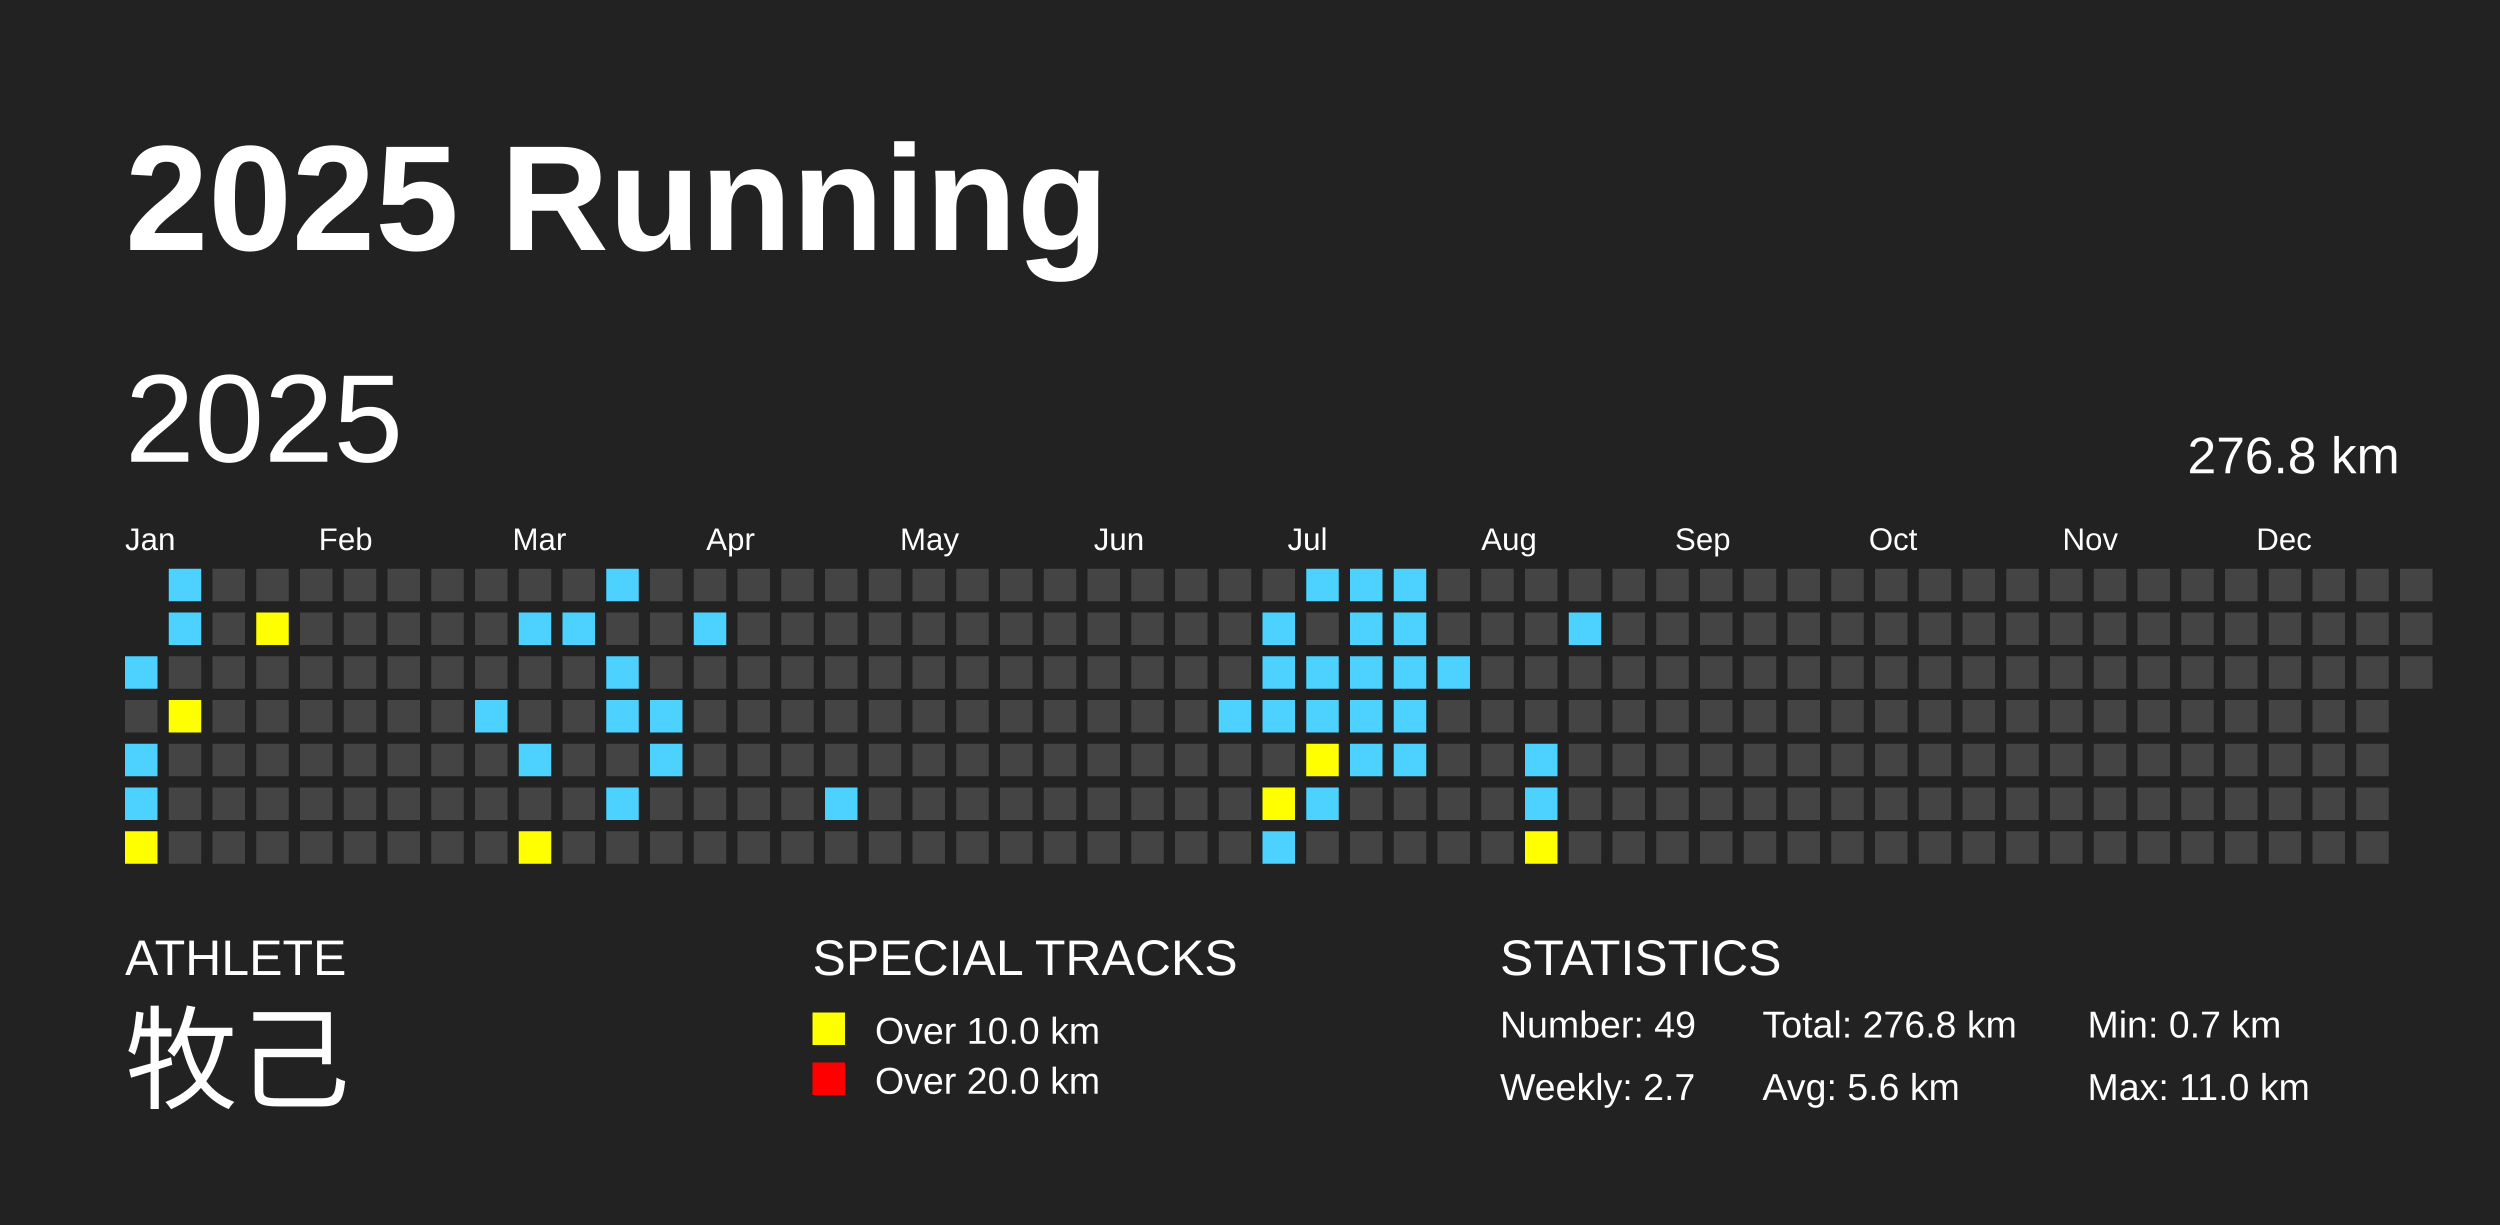
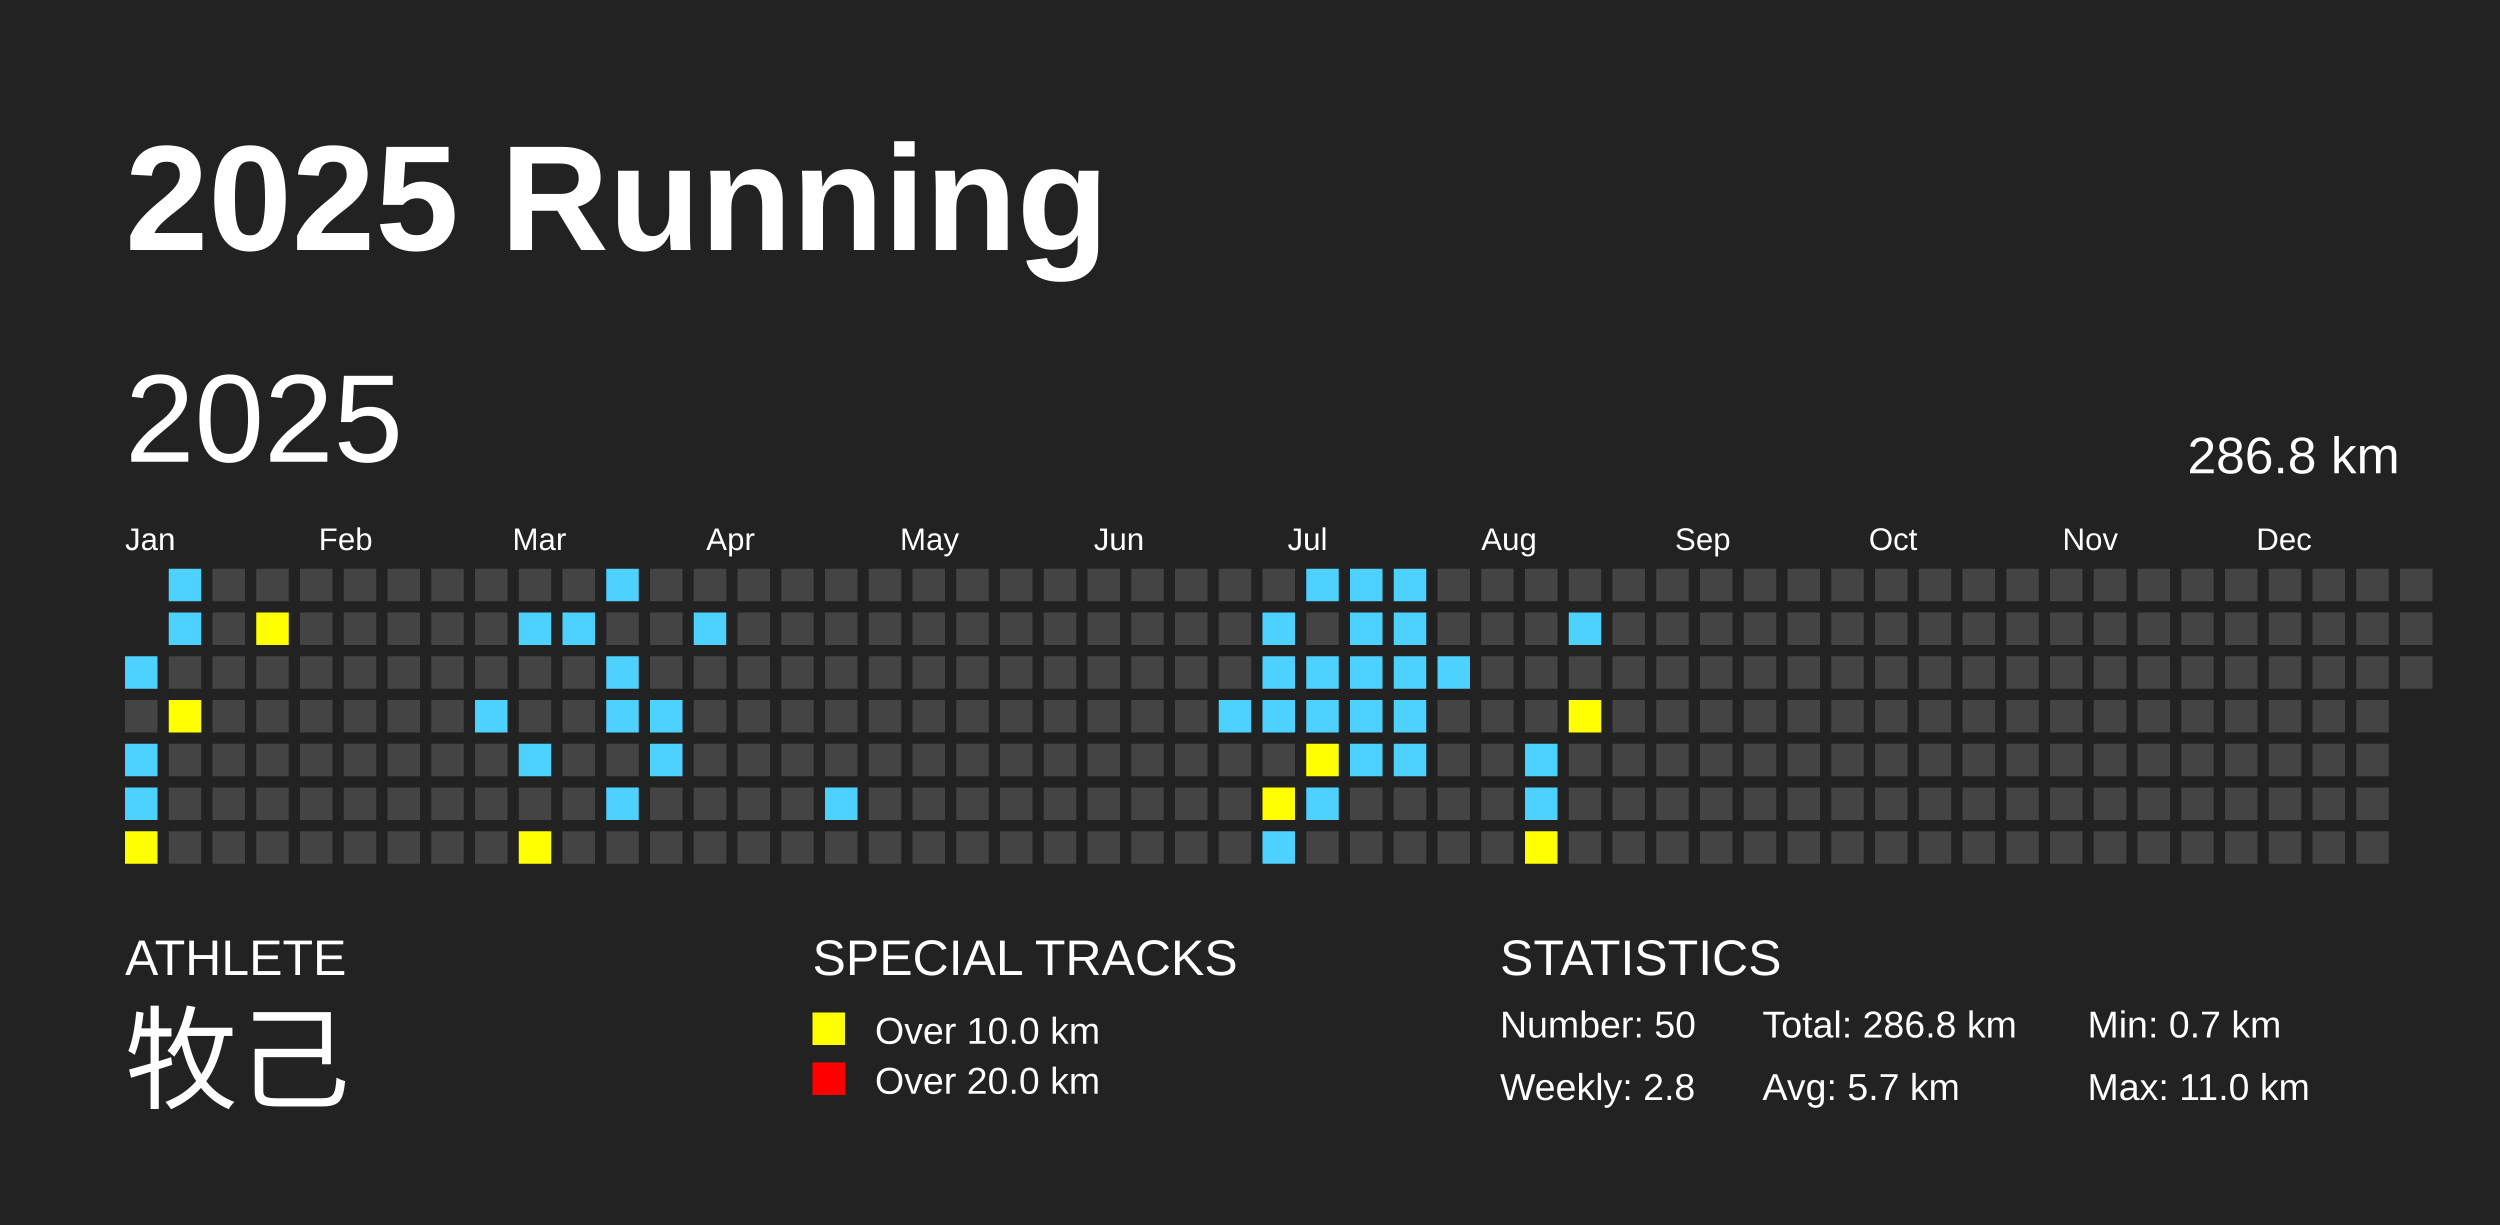
<svg xmlns="http://www.w3.org/2000/svg" baseProfile="full" height="98mm" version="1.1" viewBox="0,0,200,98" width="200mm">
  <defs />
  <rect fill="#222222" height="98" width="200" x="0" y="0" />
  <text fill="#FFFFFF" style="font-size:12px; font-family:Arial; font-weight:bold;" x="10" y="20">2025 Running</text>
  <text fill="#FFFFFF" style="font-size:4px; font-family:Arial" x="10" y="78">ATHLETE</text>
  <text fill="#FFFFFF" style="font-size:9px; font-family:Arial" x="10" y="88">牧己</text>
  <text fill="#FFFFFF" style="font-size:4px; font-family:Arial" x="65" y="78">SPECIAL TRACKS</text>
  <rect fill="yellow" height="2.6" width="2.6" x="65" y="81" />
  <text fill="#FFFFFF" style="font-size:3px; font-family:Arial" x="70" y="83.5">Over 10.0 km</text>
  <rect fill="red" height="2.6" width="2.6" x="65" y="85" />
  <text fill="#FFFFFF" style="font-size:3px; font-family:Arial" x="70" y="87.5">Over 20.0 km</text>
  <text fill="#FFFFFF" style="font-size:4px; font-family:Arial" x="120" y="78">STATISTICS</text>
-   <text fill="#FFFFFF" style="font-size:3px; font-family:Arial" x="120" y="83">Number: 49</text>
-   <text fill="#FFFFFF" style="font-size:3px; font-family:Arial" x="120" y="88">Weekly: 2.7</text>
-   <text fill="#FFFFFF" style="font-size:3px; font-family:Arial" x="141" y="83">Total: 276.8 km</text>
-   <text fill="#FFFFFF" style="font-size:3px; font-family:Arial" x="141" y="88">Avg: 5.6 km</text>
+   <text fill="#FFFFFF" style="font-size:3px; font-family:Arial" x="120" y="83">Number: 50</text>
+   <text fill="#FFFFFF" style="font-size:3px; font-family:Arial" x="120" y="88">Weekly: 2.8</text>
+   <text fill="#FFFFFF" style="font-size:3px; font-family:Arial" x="141" y="83">Total: 286.8 km</text>
+   <text fill="#FFFFFF" style="font-size:3px; font-family:Arial" x="141" y="88">Avg: 5.7 km</text>
  <text fill="#FFFFFF" style="font-size:3px; font-family:Arial" x="167" y="83">Min: 0.7 km</text>
  <text fill="#FFFFFF" style="font-size:3px; font-family:Arial" x="167" y="88">Max: 11.0 km</text>
  <text dominant-baseline="hanging" fill="#FFFFFF" style="font-size:10.0px; font-family:Arial;" x="10" y="30">2025</text>
-   <text dominant-baseline="hanging" fill="#FFFFFF" style="font-size:4.125px; font-family:Arial;" x="175" y="35">276.8 km</text>
+   <text dominant-baseline="hanging" fill="#FFFFFF" style="font-size:4.125px; font-family:Arial;" x="175" y="35">286.8 km</text>
  <text fill="#FFFFFF" style="font-size:2.5px; font-family:Arial" x="10.0" y="44">Jan</text>
  <text fill="#FFFFFF" style="font-size:2.5px; font-family:Arial" x="25.5" y="44">Feb</text>
  <text fill="#FFFFFF" style="font-size:2.5px; font-family:Arial" x="41.0" y="44">Mar</text>
  <text fill="#FFFFFF" style="font-size:2.5px; font-family:Arial" x="56.5" y="44">Apr</text>
  <text fill="#FFFFFF" style="font-size:2.5px; font-family:Arial" x="72.0" y="44">May</text>
  <text fill="#FFFFFF" style="font-size:2.5px; font-family:Arial" x="87.5" y="44">Jun</text>
  <text fill="#FFFFFF" style="font-size:2.5px; font-family:Arial" x="103.0" y="44">Jul</text>
  <text fill="#FFFFFF" style="font-size:2.5px; font-family:Arial" x="118.5" y="44">Aug</text>
  <text fill="#FFFFFF" style="font-size:2.5px; font-family:Arial" x="134.0" y="44">Sep</text>
  <text fill="#FFFFFF" style="font-size:2.5px; font-family:Arial" x="149.5" y="44">Oct</text>
  <text fill="#FFFFFF" style="font-size:2.5px; font-family:Arial" x="165.0" y="44">Nov</text>
  <text fill="#FFFFFF" style="font-size:2.5px; font-family:Arial" x="180.5" y="44">Dec</text>
  <rect fill="#4DD2FF" height="2.6" width="2.6" x="10.0" y="52.5" />
  <rect fill="#444444" height="2.6" width="2.6" x="10.0" y="56.0" />
  <rect fill="#4DD2FF" height="2.6" width="2.6" x="10.0" y="59.5" />
  <rect fill="#4DD2FF" height="2.6" width="2.6" x="10.0" y="63.0" />
  <rect fill="yellow" height="2.6" width="2.6" x="10.0" y="66.5" />
  <rect fill="#4DD2FF" height="2.6" width="2.6" x="13.5" y="45.5" />
  <rect fill="#4DD2FF" height="2.6" width="2.6" x="13.5" y="49.0" />
  <rect fill="#444444" height="2.6" width="2.6" x="13.5" y="52.5" />
  <rect fill="yellow" height="2.6" width="2.6" x="13.5" y="56.0" />
  <rect fill="#444444" height="2.6" width="2.6" x="13.5" y="59.5" />
  <rect fill="#444444" height="2.6" width="2.6" x="13.5" y="63.0" />
  <rect fill="#444444" height="2.6" width="2.6" x="13.5" y="66.5" />
  <rect fill="#444444" height="2.6" width="2.6" x="17.0" y="45.5" />
  <rect fill="#444444" height="2.6" width="2.6" x="17.0" y="49.0" />
  <rect fill="#444444" height="2.6" width="2.6" x="17.0" y="52.5" />
  <rect fill="#444444" height="2.6" width="2.6" x="17.0" y="56.0" />
  <rect fill="#444444" height="2.6" width="2.6" x="17.0" y="59.5" />
  <rect fill="#444444" height="2.6" width="2.6" x="17.0" y="63.0" />
  <rect fill="#444444" height="2.6" width="2.6" x="17.0" y="66.5" />
  <rect fill="#444444" height="2.6" width="2.6" x="20.5" y="45.5" />
  <rect fill="yellow" height="2.6" width="2.6" x="20.5" y="49.0" />
  <rect fill="#444444" height="2.6" width="2.6" x="20.5" y="52.5" />
  <rect fill="#444444" height="2.6" width="2.6" x="20.5" y="56.0" />
  <rect fill="#444444" height="2.6" width="2.6" x="20.5" y="59.5" />
  <rect fill="#444444" height="2.6" width="2.6" x="20.5" y="63.0" />
  <rect fill="#444444" height="2.6" width="2.6" x="20.5" y="66.5" />
  <rect fill="#444444" height="2.6" width="2.6" x="24.0" y="45.5" />
  <rect fill="#444444" height="2.6" width="2.6" x="24.0" y="49.0" />
  <rect fill="#444444" height="2.6" width="2.6" x="24.0" y="52.5" />
  <rect fill="#444444" height="2.6" width="2.6" x="24.0" y="56.0" />
  <rect fill="#444444" height="2.6" width="2.6" x="24.0" y="59.5" />
  <rect fill="#444444" height="2.6" width="2.6" x="24.0" y="63.0" />
  <rect fill="#444444" height="2.6" width="2.6" x="24.0" y="66.5" />
  <rect fill="#444444" height="2.6" width="2.6" x="27.5" y="45.5" />
  <rect fill="#444444" height="2.6" width="2.6" x="27.5" y="49.0" />
  <rect fill="#444444" height="2.6" width="2.6" x="27.5" y="52.5" />
  <rect fill="#444444" height="2.6" width="2.6" x="27.5" y="56.0" />
  <rect fill="#444444" height="2.6" width="2.6" x="27.5" y="59.5" />
  <rect fill="#444444" height="2.6" width="2.6" x="27.5" y="63.0" />
  <rect fill="#444444" height="2.6" width="2.6" x="27.5" y="66.5" />
  <rect fill="#444444" height="2.6" width="2.6" x="31.0" y="45.5" />
  <rect fill="#444444" height="2.6" width="2.6" x="31.0" y="49.0" />
  <rect fill="#444444" height="2.6" width="2.6" x="31.0" y="52.5" />
  <rect fill="#444444" height="2.6" width="2.6" x="31.0" y="56.0" />
  <rect fill="#444444" height="2.6" width="2.6" x="31.0" y="59.5" />
  <rect fill="#444444" height="2.6" width="2.6" x="31.0" y="63.0" />
  <rect fill="#444444" height="2.6" width="2.6" x="31.0" y="66.5" />
  <rect fill="#444444" height="2.6" width="2.6" x="34.5" y="45.5" />
  <rect fill="#444444" height="2.6" width="2.6" x="34.5" y="49.0" />
  <rect fill="#444444" height="2.6" width="2.6" x="34.5" y="52.5" />
  <rect fill="#444444" height="2.6" width="2.6" x="34.5" y="56.0" />
  <rect fill="#444444" height="2.6" width="2.6" x="34.5" y="59.5" />
  <rect fill="#444444" height="2.6" width="2.6" x="34.5" y="63.0" />
  <rect fill="#444444" height="2.6" width="2.6" x="34.5" y="66.5" />
  <rect fill="#444444" height="2.6" width="2.6" x="38.0" y="45.5" />
  <rect fill="#444444" height="2.6" width="2.6" x="38.0" y="49.0" />
  <rect fill="#444444" height="2.6" width="2.6" x="38.0" y="52.5" />
  <rect fill="#4DD2FF" height="2.6" width="2.6" x="38.0" y="56.0" />
  <rect fill="#444444" height="2.6" width="2.6" x="38.0" y="59.5" />
  <rect fill="#444444" height="2.6" width="2.6" x="38.0" y="63.0" />
  <rect fill="#444444" height="2.6" width="2.6" x="38.0" y="66.5" />
  <rect fill="#444444" height="2.6" width="2.6" x="41.5" y="45.5" />
  <rect fill="#4DD2FF" height="2.6" width="2.6" x="41.5" y="49.0" />
  <rect fill="#444444" height="2.6" width="2.6" x="41.5" y="52.5" />
  <rect fill="#444444" height="2.6" width="2.6" x="41.5" y="56.0" />
  <rect fill="#4DD2FF" height="2.6" width="2.6" x="41.5" y="59.5" />
  <rect fill="#444444" height="2.6" width="2.6" x="41.5" y="63.0" />
  <rect fill="yellow" height="2.6" width="2.6" x="41.5" y="66.5" />
  <rect fill="#444444" height="2.6" width="2.6" x="45.0" y="45.5" />
  <rect fill="#4DD2FF" height="2.6" width="2.6" x="45.0" y="49.0" />
  <rect fill="#444444" height="2.6" width="2.6" x="45.0" y="52.5" />
  <rect fill="#444444" height="2.6" width="2.6" x="45.0" y="56.0" />
  <rect fill="#444444" height="2.6" width="2.6" x="45.0" y="59.5" />
  <rect fill="#444444" height="2.6" width="2.6" x="45.0" y="63.0" />
  <rect fill="#444444" height="2.6" width="2.6" x="45.0" y="66.5" />
  <rect fill="#4DD2FF" height="2.6" width="2.6" x="48.5" y="45.5" />
  <rect fill="#444444" height="2.6" width="2.6" x="48.5" y="49.0" />
  <rect fill="#4DD2FF" height="2.6" width="2.6" x="48.5" y="52.5" />
  <rect fill="#4DD2FF" height="2.6" width="2.6" x="48.5" y="56.0" />
  <rect fill="#444444" height="2.6" width="2.6" x="48.5" y="59.5" />
  <rect fill="#4DD2FF" height="2.6" width="2.6" x="48.5" y="63.0" />
  <rect fill="#444444" height="2.6" width="2.6" x="48.5" y="66.5" />
  <rect fill="#444444" height="2.6" width="2.6" x="52.0" y="45.5" />
  <rect fill="#444444" height="2.6" width="2.6" x="52.0" y="49.0" />
  <rect fill="#444444" height="2.6" width="2.6" x="52.0" y="52.5" />
  <rect fill="#4DD2FF" height="2.6" width="2.6" x="52.0" y="56.0" />
  <rect fill="#4DD2FF" height="2.6" width="2.6" x="52.0" y="59.5" />
  <rect fill="#444444" height="2.6" width="2.6" x="52.0" y="63.0" />
  <rect fill="#444444" height="2.6" width="2.6" x="52.0" y="66.5" />
  <rect fill="#444444" height="2.6" width="2.6" x="55.5" y="45.5" />
  <rect fill="#4DD2FF" height="2.6" width="2.6" x="55.5" y="49.0" />
  <rect fill="#444444" height="2.6" width="2.6" x="55.5" y="52.5" />
  <rect fill="#444444" height="2.6" width="2.6" x="55.5" y="56.0" />
  <rect fill="#444444" height="2.6" width="2.6" x="55.5" y="59.5" />
  <rect fill="#444444" height="2.6" width="2.6" x="55.5" y="63.0" />
  <rect fill="#444444" height="2.6" width="2.6" x="55.5" y="66.5" />
  <rect fill="#444444" height="2.6" width="2.6" x="59.0" y="45.5" />
  <rect fill="#444444" height="2.6" width="2.6" x="59.0" y="49.0" />
  <rect fill="#444444" height="2.6" width="2.6" x="59.0" y="52.5" />
  <rect fill="#444444" height="2.6" width="2.6" x="59.0" y="56.0" />
  <rect fill="#444444" height="2.6" width="2.6" x="59.0" y="59.5" />
  <rect fill="#444444" height="2.6" width="2.6" x="59.0" y="63.0" />
  <rect fill="#444444" height="2.6" width="2.6" x="59.0" y="66.5" />
  <rect fill="#444444" height="2.6" width="2.6" x="62.5" y="45.5" />
  <rect fill="#444444" height="2.6" width="2.6" x="62.5" y="49.0" />
  <rect fill="#444444" height="2.6" width="2.6" x="62.5" y="52.5" />
  <rect fill="#444444" height="2.6" width="2.6" x="62.5" y="56.0" />
  <rect fill="#444444" height="2.6" width="2.6" x="62.5" y="59.5" />
  <rect fill="#444444" height="2.6" width="2.6" x="62.5" y="63.0" />
  <rect fill="#444444" height="2.6" width="2.6" x="62.5" y="66.5" />
  <rect fill="#444444" height="2.6" width="2.6" x="66.0" y="45.5" />
  <rect fill="#444444" height="2.6" width="2.6" x="66.0" y="49.0" />
  <rect fill="#444444" height="2.6" width="2.6" x="66.0" y="52.5" />
  <rect fill="#444444" height="2.6" width="2.6" x="66.0" y="56.0" />
  <rect fill="#444444" height="2.6" width="2.6" x="66.0" y="59.5" />
  <rect fill="#4DD2FF" height="2.6" width="2.6" x="66.0" y="63.0" />
  <rect fill="#444444" height="2.6" width="2.6" x="66.0" y="66.5" />
  <rect fill="#444444" height="2.6" width="2.6" x="69.5" y="45.5" />
  <rect fill="#444444" height="2.6" width="2.6" x="69.5" y="49.0" />
  <rect fill="#444444" height="2.6" width="2.6" x="69.5" y="52.5" />
  <rect fill="#444444" height="2.6" width="2.6" x="69.5" y="56.0" />
  <rect fill="#444444" height="2.6" width="2.6" x="69.5" y="59.5" />
  <rect fill="#444444" height="2.6" width="2.6" x="69.5" y="63.0" />
  <rect fill="#444444" height="2.6" width="2.6" x="69.5" y="66.5" />
  <rect fill="#444444" height="2.6" width="2.6" x="73.0" y="45.5" />
  <rect fill="#444444" height="2.6" width="2.6" x="73.0" y="49.0" />
  <rect fill="#444444" height="2.6" width="2.6" x="73.0" y="52.5" />
  <rect fill="#444444" height="2.6" width="2.6" x="73.0" y="56.0" />
  <rect fill="#444444" height="2.6" width="2.6" x="73.0" y="59.5" />
  <rect fill="#444444" height="2.6" width="2.6" x="73.0" y="63.0" />
  <rect fill="#444444" height="2.6" width="2.6" x="73.0" y="66.5" />
  <rect fill="#444444" height="2.6" width="2.6" x="76.5" y="45.5" />
  <rect fill="#444444" height="2.6" width="2.6" x="76.5" y="49.0" />
  <rect fill="#444444" height="2.6" width="2.6" x="76.5" y="52.5" />
  <rect fill="#444444" height="2.6" width="2.6" x="76.5" y="56.0" />
  <rect fill="#444444" height="2.6" width="2.6" x="76.5" y="59.5" />
  <rect fill="#444444" height="2.6" width="2.6" x="76.5" y="63.0" />
  <rect fill="#444444" height="2.6" width="2.6" x="76.5" y="66.5" />
  <rect fill="#444444" height="2.6" width="2.6" x="80.0" y="45.5" />
  <rect fill="#444444" height="2.6" width="2.6" x="80.0" y="49.0" />
  <rect fill="#444444" height="2.6" width="2.6" x="80.0" y="52.5" />
  <rect fill="#444444" height="2.6" width="2.6" x="80.0" y="56.0" />
  <rect fill="#444444" height="2.6" width="2.6" x="80.0" y="59.5" />
  <rect fill="#444444" height="2.6" width="2.6" x="80.0" y="63.0" />
  <rect fill="#444444" height="2.6" width="2.6" x="80.0" y="66.5" />
  <rect fill="#444444" height="2.6" width="2.6" x="83.5" y="45.5" />
  <rect fill="#444444" height="2.6" width="2.6" x="83.5" y="49.0" />
  <rect fill="#444444" height="2.6" width="2.6" x="83.5" y="52.5" />
  <rect fill="#444444" height="2.6" width="2.6" x="83.5" y="56.0" />
  <rect fill="#444444" height="2.6" width="2.6" x="83.5" y="59.5" />
  <rect fill="#444444" height="2.6" width="2.6" x="83.5" y="63.0" />
  <rect fill="#444444" height="2.6" width="2.6" x="83.5" y="66.5" />
  <rect fill="#444444" height="2.6" width="2.6" x="87.0" y="45.5" />
  <rect fill="#444444" height="2.6" width="2.6" x="87.0" y="49.0" />
  <rect fill="#444444" height="2.6" width="2.6" x="87.0" y="52.5" />
  <rect fill="#444444" height="2.6" width="2.6" x="87.0" y="56.0" />
  <rect fill="#444444" height="2.6" width="2.6" x="87.0" y="59.5" />
  <rect fill="#444444" height="2.6" width="2.6" x="87.0" y="63.0" />
  <rect fill="#444444" height="2.6" width="2.6" x="87.0" y="66.5" />
  <rect fill="#444444" height="2.6" width="2.6" x="90.5" y="45.5" />
  <rect fill="#444444" height="2.6" width="2.6" x="90.5" y="49.0" />
  <rect fill="#444444" height="2.6" width="2.6" x="90.5" y="52.5" />
  <rect fill="#444444" height="2.6" width="2.6" x="90.5" y="56.0" />
  <rect fill="#444444" height="2.6" width="2.6" x="90.5" y="59.5" />
  <rect fill="#444444" height="2.6" width="2.6" x="90.5" y="63.0" />
  <rect fill="#444444" height="2.6" width="2.6" x="90.5" y="66.5" />
  <rect fill="#444444" height="2.6" width="2.6" x="94.0" y="45.5" />
  <rect fill="#444444" height="2.6" width="2.6" x="94.0" y="49.0" />
  <rect fill="#444444" height="2.6" width="2.6" x="94.0" y="52.5" />
  <rect fill="#444444" height="2.6" width="2.6" x="94.0" y="56.0" />
  <rect fill="#444444" height="2.6" width="2.6" x="94.0" y="59.5" />
  <rect fill="#444444" height="2.6" width="2.6" x="94.0" y="63.0" />
  <rect fill="#444444" height="2.6" width="2.6" x="94.0" y="66.5" />
  <rect fill="#444444" height="2.6" width="2.6" x="97.5" y="45.5" />
  <rect fill="#444444" height="2.6" width="2.6" x="97.5" y="49.0" />
  <rect fill="#444444" height="2.6" width="2.6" x="97.5" y="52.5" />
  <rect fill="#4DD2FF" height="2.6" width="2.6" x="97.5" y="56.0" />
  <rect fill="#444444" height="2.6" width="2.6" x="97.5" y="59.5" />
  <rect fill="#444444" height="2.6" width="2.6" x="97.5" y="63.0" />
  <rect fill="#444444" height="2.6" width="2.6" x="97.5" y="66.5" />
  <rect fill="#444444" height="2.6" width="2.6" x="101.0" y="45.5" />
  <rect fill="#4DD2FF" height="2.6" width="2.6" x="101.0" y="49.0" />
  <rect fill="#4DD2FF" height="2.6" width="2.6" x="101.0" y="52.5" />
  <rect fill="#4DD2FF" height="2.6" width="2.6" x="101.0" y="56.0" />
  <rect fill="#444444" height="2.6" width="2.6" x="101.0" y="59.5" />
  <rect fill="yellow" height="2.6" width="2.6" x="101.0" y="63.0" />
  <rect fill="#4DD2FF" height="2.6" width="2.6" x="101.0" y="66.5" />
  <rect fill="#4DD2FF" height="2.6" width="2.6" x="104.5" y="45.5" />
  <rect fill="#444444" height="2.6" width="2.6" x="104.5" y="49.0" />
  <rect fill="#4DD2FF" height="2.6" width="2.6" x="104.5" y="52.5" />
  <rect fill="#4DD2FF" height="2.6" width="2.6" x="104.5" y="56.0" />
  <rect fill="yellow" height="2.6" width="2.6" x="104.5" y="59.5" />
  <rect fill="#4DD2FF" height="2.6" width="2.6" x="104.5" y="63.0" />
  <rect fill="#444444" height="2.6" width="2.6" x="104.5" y="66.5" />
  <rect fill="#4DD2FF" height="2.6" width="2.6" x="108.0" y="45.5" />
  <rect fill="#4DD2FF" height="2.6" width="2.6" x="108.0" y="49.0" />
  <rect fill="#4DD2FF" height="2.6" width="2.6" x="108.0" y="52.5" />
  <rect fill="#4DD2FF" height="2.6" width="2.6" x="108.0" y="56.0" />
  <rect fill="#4DD2FF" height="2.6" width="2.6" x="108.0" y="59.5" />
  <rect fill="#444444" height="2.6" width="2.6" x="108.0" y="63.0" />
  <rect fill="#444444" height="2.6" width="2.6" x="108.0" y="66.5" />
  <rect fill="#4DD2FF" height="2.6" width="2.6" x="111.5" y="45.5" />
  <rect fill="#4DD2FF" height="2.6" width="2.6" x="111.5" y="49.0" />
  <rect fill="#4DD2FF" height="2.6" width="2.6" x="111.5" y="52.5" />
  <rect fill="#4DD2FF" height="2.6" width="2.6" x="111.5" y="56.0" />
  <rect fill="#4DD2FF" height="2.6" width="2.6" x="111.5" y="59.5" />
  <rect fill="#444444" height="2.6" width="2.6" x="111.5" y="63.0" />
  <rect fill="#444444" height="2.6" width="2.6" x="111.5" y="66.5" />
  <rect fill="#444444" height="2.6" width="2.6" x="115.0" y="45.5" />
  <rect fill="#444444" height="2.6" width="2.6" x="115.0" y="49.0" />
  <rect fill="#4DD2FF" height="2.6" width="2.6" x="115.0" y="52.5" />
  <rect fill="#444444" height="2.6" width="2.6" x="115.0" y="56.0" />
  <rect fill="#444444" height="2.6" width="2.6" x="115.0" y="59.5" />
  <rect fill="#444444" height="2.6" width="2.6" x="115.0" y="63.0" />
  <rect fill="#444444" height="2.6" width="2.6" x="115.0" y="66.5" />
  <rect fill="#444444" height="2.6" width="2.6" x="118.5" y="45.5" />
  <rect fill="#444444" height="2.6" width="2.6" x="118.5" y="49.0" />
  <rect fill="#444444" height="2.6" width="2.6" x="118.5" y="52.5" />
  <rect fill="#444444" height="2.6" width="2.6" x="118.5" y="56.0" />
  <rect fill="#444444" height="2.6" width="2.6" x="118.5" y="59.5" />
  <rect fill="#444444" height="2.6" width="2.6" x="118.5" y="63.0" />
  <rect fill="#444444" height="2.6" width="2.6" x="118.5" y="66.5" />
  <rect fill="#444444" height="2.6" width="2.6" x="122.0" y="45.5" />
  <rect fill="#444444" height="2.6" width="2.6" x="122.0" y="49.0" />
  <rect fill="#444444" height="2.6" width="2.6" x="122.0" y="52.5" />
  <rect fill="#444444" height="2.6" width="2.6" x="122.0" y="56.0" />
  <rect fill="#4DD2FF" height="2.6" width="2.6" x="122.0" y="59.5" />
  <rect fill="#4DD2FF" height="2.6" width="2.6" x="122.0" y="63.0" />
  <rect fill="yellow" height="2.6" width="2.6" x="122.0" y="66.5" />
  <rect fill="#444444" height="2.6" width="2.6" x="125.5" y="45.5" />
  <rect fill="#4DD2FF" height="2.6" width="2.6" x="125.5" y="49.0" />
  <rect fill="#444444" height="2.6" width="2.6" x="125.5" y="52.5" />
-   <rect fill="#444444" height="2.6" width="2.6" x="125.5" y="56.0" />
+   <rect fill="yellow" height="2.6" width="2.6" x="125.5" y="56.0" />
  <rect fill="#444444" height="2.6" width="2.6" x="125.5" y="59.5" />
  <rect fill="#444444" height="2.6" width="2.6" x="125.5" y="63.0" />
  <rect fill="#444444" height="2.6" width="2.6" x="125.5" y="66.5" />
  <rect fill="#444444" height="2.6" width="2.6" x="129.0" y="45.5" />
  <rect fill="#444444" height="2.6" width="2.6" x="129.0" y="49.0" />
  <rect fill="#444444" height="2.6" width="2.6" x="129.0" y="52.5" />
  <rect fill="#444444" height="2.6" width="2.6" x="129.0" y="56.0" />
  <rect fill="#444444" height="2.6" width="2.6" x="129.0" y="59.5" />
  <rect fill="#444444" height="2.6" width="2.6" x="129.0" y="63.0" />
  <rect fill="#444444" height="2.6" width="2.6" x="129.0" y="66.5" />
  <rect fill="#444444" height="2.6" width="2.6" x="132.5" y="45.5" />
  <rect fill="#444444" height="2.6" width="2.6" x="132.5" y="49.0" />
  <rect fill="#444444" height="2.6" width="2.6" x="132.5" y="52.5" />
  <rect fill="#444444" height="2.6" width="2.6" x="132.5" y="56.0" />
  <rect fill="#444444" height="2.6" width="2.6" x="132.5" y="59.5" />
  <rect fill="#444444" height="2.6" width="2.6" x="132.5" y="63.0" />
  <rect fill="#444444" height="2.6" width="2.6" x="132.5" y="66.5" />
  <rect fill="#444444" height="2.6" width="2.6" x="136.0" y="45.5" />
  <rect fill="#444444" height="2.6" width="2.6" x="136.0" y="49.0" />
  <rect fill="#444444" height="2.6" width="2.6" x="136.0" y="52.5" />
  <rect fill="#444444" height="2.6" width="2.6" x="136.0" y="56.0" />
  <rect fill="#444444" height="2.6" width="2.6" x="136.0" y="59.5" />
  <rect fill="#444444" height="2.6" width="2.6" x="136.0" y="63.0" />
  <rect fill="#444444" height="2.6" width="2.6" x="136.0" y="66.5" />
  <rect fill="#444444" height="2.6" width="2.6" x="139.5" y="45.5" />
  <rect fill="#444444" height="2.6" width="2.6" x="139.5" y="49.0" />
  <rect fill="#444444" height="2.6" width="2.6" x="139.5" y="52.5" />
  <rect fill="#444444" height="2.6" width="2.6" x="139.5" y="56.0" />
  <rect fill="#444444" height="2.6" width="2.6" x="139.5" y="59.5" />
  <rect fill="#444444" height="2.6" width="2.6" x="139.5" y="63.0" />
  <rect fill="#444444" height="2.6" width="2.6" x="139.5" y="66.5" />
  <rect fill="#444444" height="2.6" width="2.6" x="143.0" y="45.5" />
  <rect fill="#444444" height="2.6" width="2.6" x="143.0" y="49.0" />
  <rect fill="#444444" height="2.6" width="2.6" x="143.0" y="52.5" />
  <rect fill="#444444" height="2.6" width="2.6" x="143.0" y="56.0" />
  <rect fill="#444444" height="2.6" width="2.6" x="143.0" y="59.5" />
  <rect fill="#444444" height="2.6" width="2.6" x="143.0" y="63.0" />
  <rect fill="#444444" height="2.6" width="2.6" x="143.0" y="66.5" />
  <rect fill="#444444" height="2.6" width="2.6" x="146.5" y="45.5" />
  <rect fill="#444444" height="2.6" width="2.6" x="146.5" y="49.0" />
  <rect fill="#444444" height="2.6" width="2.6" x="146.5" y="52.5" />
  <rect fill="#444444" height="2.6" width="2.6" x="146.5" y="56.0" />
  <rect fill="#444444" height="2.6" width="2.6" x="146.5" y="59.5" />
  <rect fill="#444444" height="2.6" width="2.6" x="146.5" y="63.0" />
  <rect fill="#444444" height="2.6" width="2.6" x="146.5" y="66.5" />
  <rect fill="#444444" height="2.6" width="2.6" x="150.0" y="45.5" />
  <rect fill="#444444" height="2.6" width="2.6" x="150.0" y="49.0" />
  <rect fill="#444444" height="2.6" width="2.6" x="150.0" y="52.5" />
  <rect fill="#444444" height="2.6" width="2.6" x="150.0" y="56.0" />
  <rect fill="#444444" height="2.6" width="2.6" x="150.0" y="59.5" />
  <rect fill="#444444" height="2.6" width="2.6" x="150.0" y="63.0" />
  <rect fill="#444444" height="2.6" width="2.6" x="150.0" y="66.5" />
  <rect fill="#444444" height="2.6" width="2.6" x="153.5" y="45.5" />
  <rect fill="#444444" height="2.6" width="2.6" x="153.5" y="49.0" />
  <rect fill="#444444" height="2.6" width="2.6" x="153.5" y="52.5" />
  <rect fill="#444444" height="2.6" width="2.6" x="153.5" y="56.0" />
  <rect fill="#444444" height="2.6" width="2.6" x="153.5" y="59.5" />
  <rect fill="#444444" height="2.6" width="2.6" x="153.5" y="63.0" />
  <rect fill="#444444" height="2.6" width="2.6" x="153.5" y="66.5" />
  <rect fill="#444444" height="2.6" width="2.6" x="157.0" y="45.5" />
  <rect fill="#444444" height="2.6" width="2.6" x="157.0" y="49.0" />
  <rect fill="#444444" height="2.6" width="2.6" x="157.0" y="52.5" />
  <rect fill="#444444" height="2.6" width="2.6" x="157.0" y="56.0" />
  <rect fill="#444444" height="2.6" width="2.6" x="157.0" y="59.5" />
  <rect fill="#444444" height="2.6" width="2.6" x="157.0" y="63.0" />
  <rect fill="#444444" height="2.6" width="2.6" x="157.0" y="66.5" />
  <rect fill="#444444" height="2.6" width="2.6" x="160.5" y="45.5" />
  <rect fill="#444444" height="2.6" width="2.6" x="160.5" y="49.0" />
  <rect fill="#444444" height="2.6" width="2.6" x="160.5" y="52.5" />
  <rect fill="#444444" height="2.6" width="2.6" x="160.5" y="56.0" />
  <rect fill="#444444" height="2.6" width="2.6" x="160.5" y="59.5" />
  <rect fill="#444444" height="2.6" width="2.6" x="160.5" y="63.0" />
  <rect fill="#444444" height="2.6" width="2.6" x="160.5" y="66.5" />
  <rect fill="#444444" height="2.6" width="2.6" x="164.0" y="45.5" />
  <rect fill="#444444" height="2.6" width="2.6" x="164.0" y="49.0" />
  <rect fill="#444444" height="2.6" width="2.6" x="164.0" y="52.5" />
  <rect fill="#444444" height="2.6" width="2.6" x="164.0" y="56.0" />
  <rect fill="#444444" height="2.6" width="2.6" x="164.0" y="59.5" />
  <rect fill="#444444" height="2.6" width="2.6" x="164.0" y="63.0" />
  <rect fill="#444444" height="2.6" width="2.6" x="164.0" y="66.5" />
  <rect fill="#444444" height="2.6" width="2.6" x="167.5" y="45.5" />
  <rect fill="#444444" height="2.6" width="2.6" x="167.5" y="49.0" />
  <rect fill="#444444" height="2.6" width="2.6" x="167.5" y="52.5" />
  <rect fill="#444444" height="2.6" width="2.6" x="167.5" y="56.0" />
  <rect fill="#444444" height="2.6" width="2.6" x="167.5" y="59.5" />
  <rect fill="#444444" height="2.6" width="2.6" x="167.5" y="63.0" />
  <rect fill="#444444" height="2.6" width="2.6" x="167.5" y="66.5" />
  <rect fill="#444444" height="2.6" width="2.6" x="171.0" y="45.5" />
  <rect fill="#444444" height="2.6" width="2.6" x="171.0" y="49.0" />
  <rect fill="#444444" height="2.6" width="2.6" x="171.0" y="52.5" />
  <rect fill="#444444" height="2.6" width="2.6" x="171.0" y="56.0" />
  <rect fill="#444444" height="2.6" width="2.6" x="171.0" y="59.5" />
  <rect fill="#444444" height="2.6" width="2.6" x="171.0" y="63.0" />
  <rect fill="#444444" height="2.6" width="2.6" x="171.0" y="66.5" />
  <rect fill="#444444" height="2.6" width="2.6" x="174.5" y="45.5" />
  <rect fill="#444444" height="2.6" width="2.6" x="174.5" y="49.0" />
  <rect fill="#444444" height="2.6" width="2.6" x="174.5" y="52.5" />
  <rect fill="#444444" height="2.6" width="2.6" x="174.5" y="56.0" />
  <rect fill="#444444" height="2.6" width="2.6" x="174.5" y="59.5" />
  <rect fill="#444444" height="2.6" width="2.6" x="174.5" y="63.0" />
  <rect fill="#444444" height="2.6" width="2.6" x="174.5" y="66.5" />
  <rect fill="#444444" height="2.6" width="2.6" x="178.0" y="45.5" />
  <rect fill="#444444" height="2.6" width="2.6" x="178.0" y="49.0" />
  <rect fill="#444444" height="2.6" width="2.6" x="178.0" y="52.5" />
  <rect fill="#444444" height="2.6" width="2.6" x="178.0" y="56.0" />
  <rect fill="#444444" height="2.6" width="2.6" x="178.0" y="59.5" />
  <rect fill="#444444" height="2.6" width="2.6" x="178.0" y="63.0" />
  <rect fill="#444444" height="2.6" width="2.6" x="178.0" y="66.5" />
  <rect fill="#444444" height="2.6" width="2.6" x="181.5" y="45.5" />
  <rect fill="#444444" height="2.6" width="2.6" x="181.5" y="49.0" />
  <rect fill="#444444" height="2.6" width="2.6" x="181.5" y="52.5" />
  <rect fill="#444444" height="2.6" width="2.6" x="181.5" y="56.0" />
  <rect fill="#444444" height="2.6" width="2.6" x="181.5" y="59.5" />
  <rect fill="#444444" height="2.6" width="2.6" x="181.5" y="63.0" />
  <rect fill="#444444" height="2.6" width="2.6" x="181.5" y="66.5" />
  <rect fill="#444444" height="2.6" width="2.6" x="185.0" y="45.5" />
  <rect fill="#444444" height="2.6" width="2.6" x="185.0" y="49.0" />
  <rect fill="#444444" height="2.6" width="2.6" x="185.0" y="52.5" />
  <rect fill="#444444" height="2.6" width="2.6" x="185.0" y="56.0" />
  <rect fill="#444444" height="2.6" width="2.6" x="185.0" y="59.5" />
  <rect fill="#444444" height="2.6" width="2.6" x="185.0" y="63.0" />
  <rect fill="#444444" height="2.6" width="2.6" x="185.0" y="66.5" />
  <rect fill="#444444" height="2.6" width="2.6" x="188.5" y="45.5" />
  <rect fill="#444444" height="2.6" width="2.6" x="188.5" y="49.0" />
  <rect fill="#444444" height="2.6" width="2.6" x="188.5" y="52.5" />
  <rect fill="#444444" height="2.6" width="2.6" x="188.5" y="56.0" />
  <rect fill="#444444" height="2.6" width="2.6" x="188.5" y="59.5" />
  <rect fill="#444444" height="2.6" width="2.6" x="188.5" y="63.0" />
  <rect fill="#444444" height="2.6" width="2.6" x="188.5" y="66.5" />
  <rect fill="#444444" height="2.6" width="2.6" x="192.0" y="45.5" />
  <rect fill="#444444" height="2.6" width="2.6" x="192.0" y="49.0" />
  <rect fill="#444444" height="2.6" width="2.6" x="192.0" y="52.5" />
</svg>
